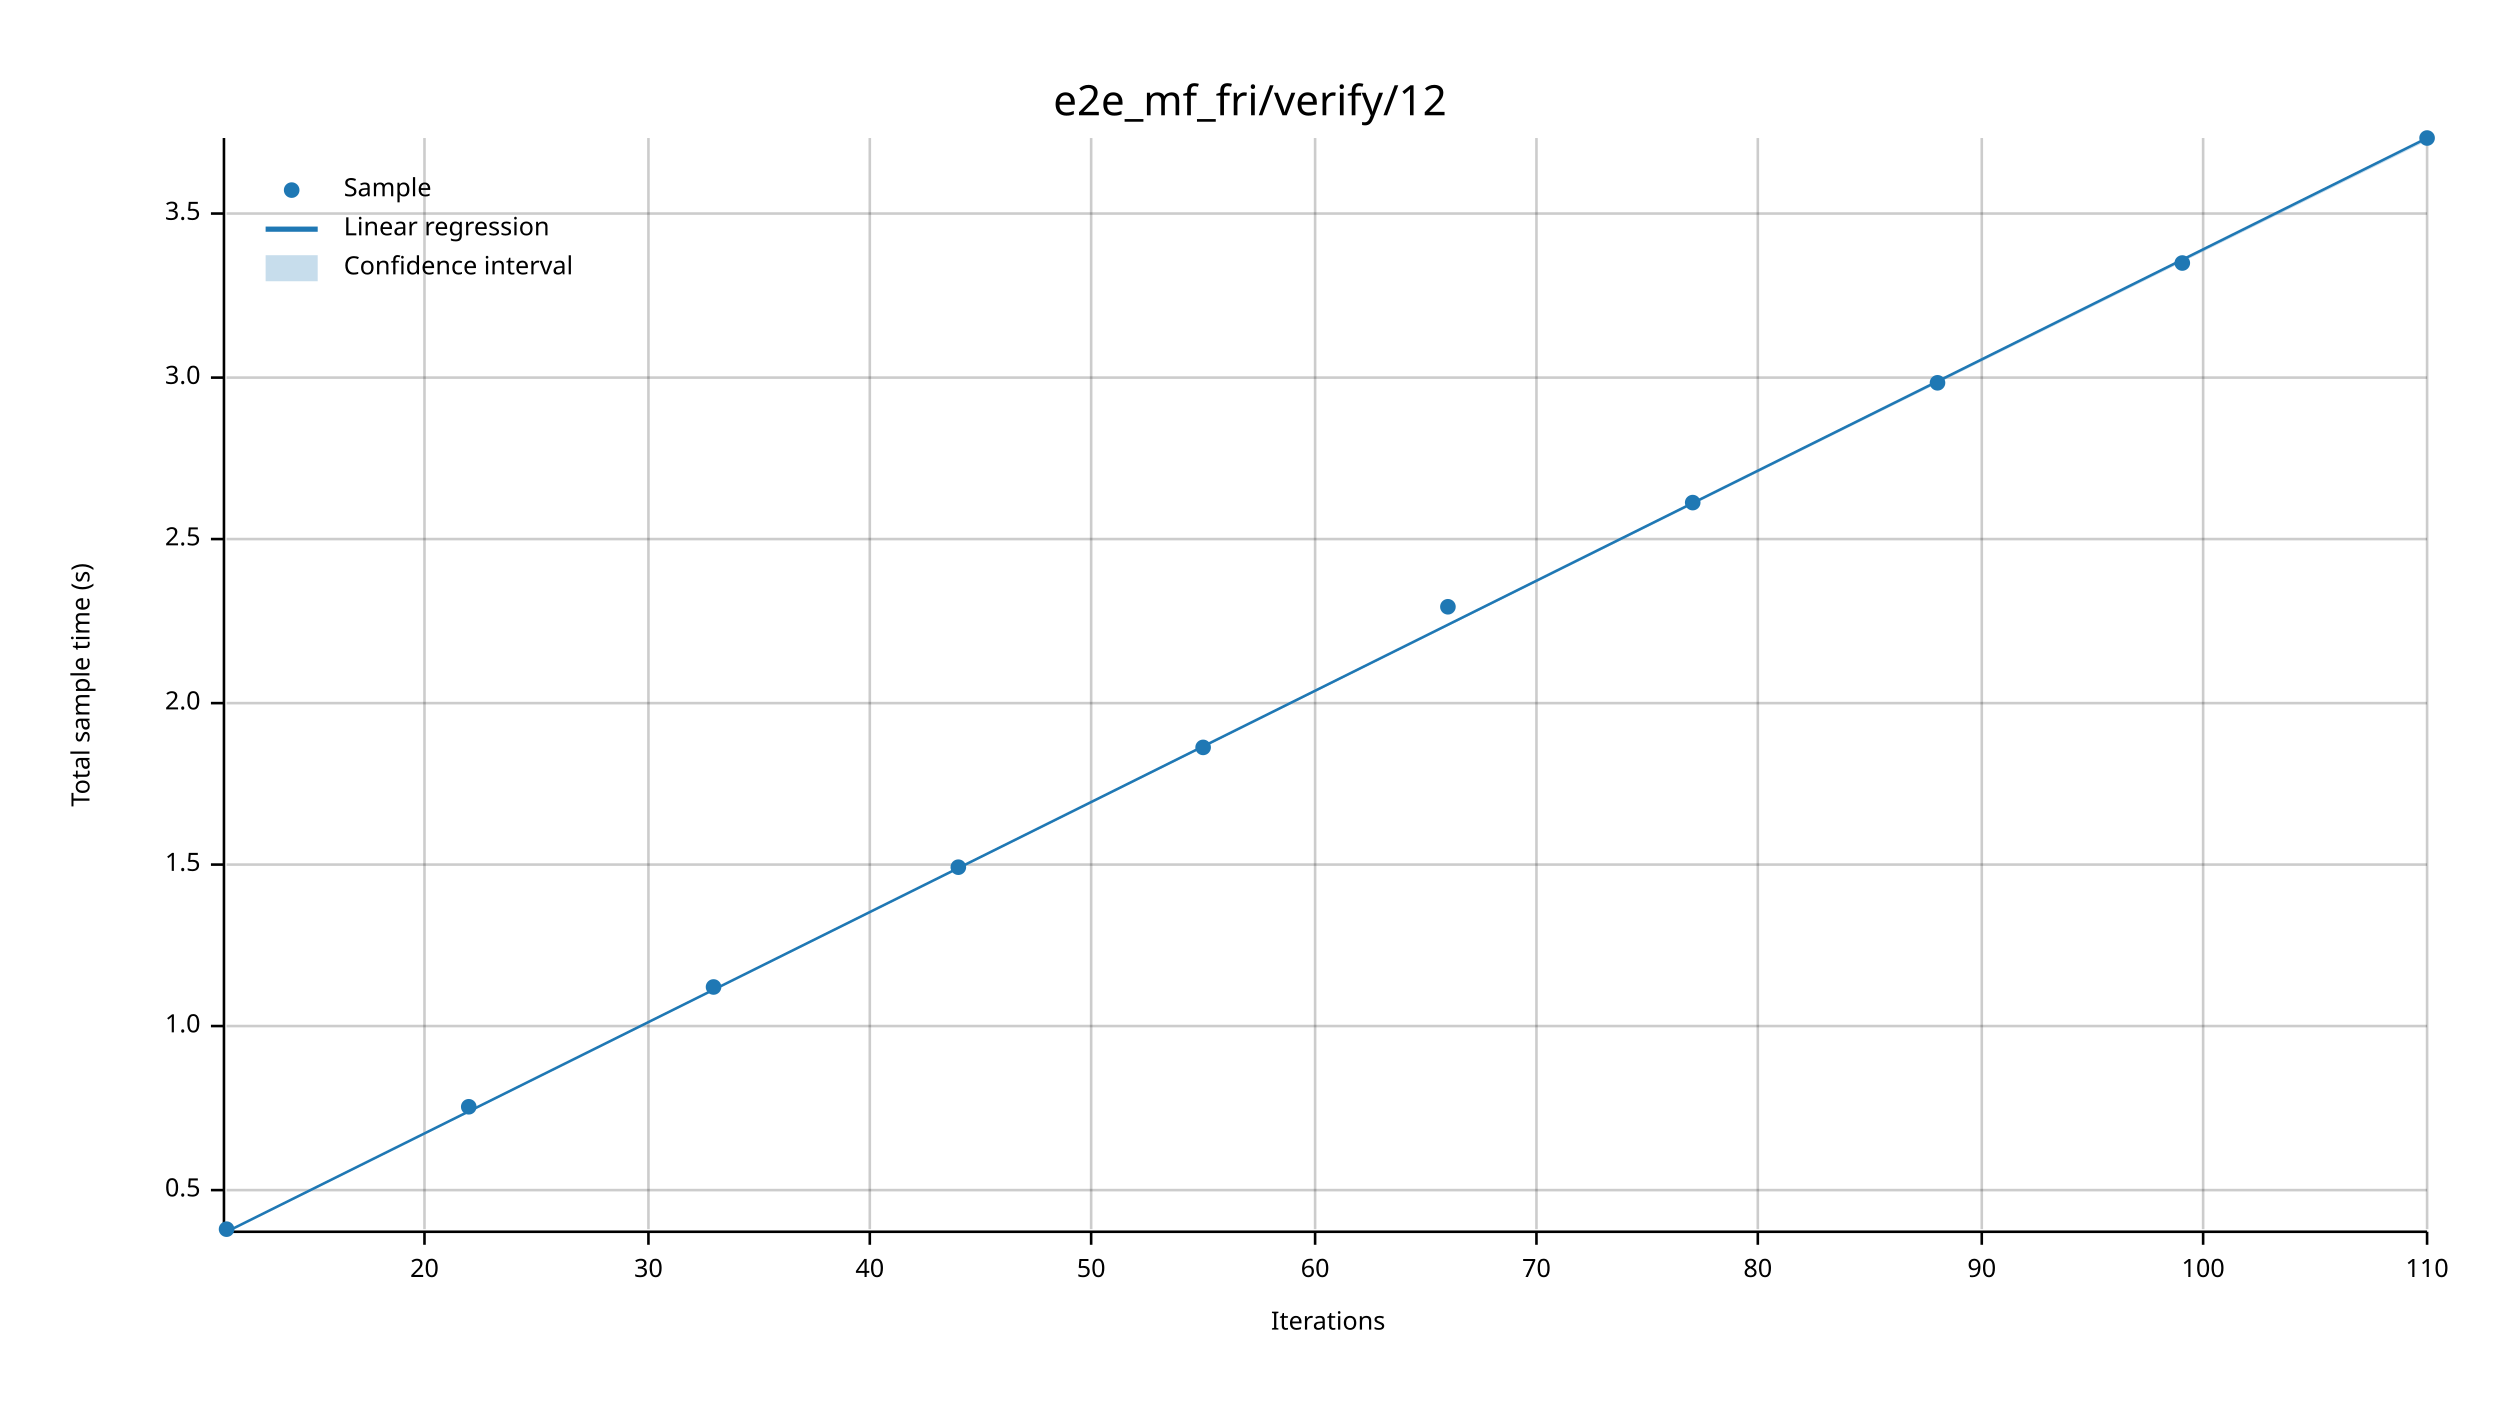
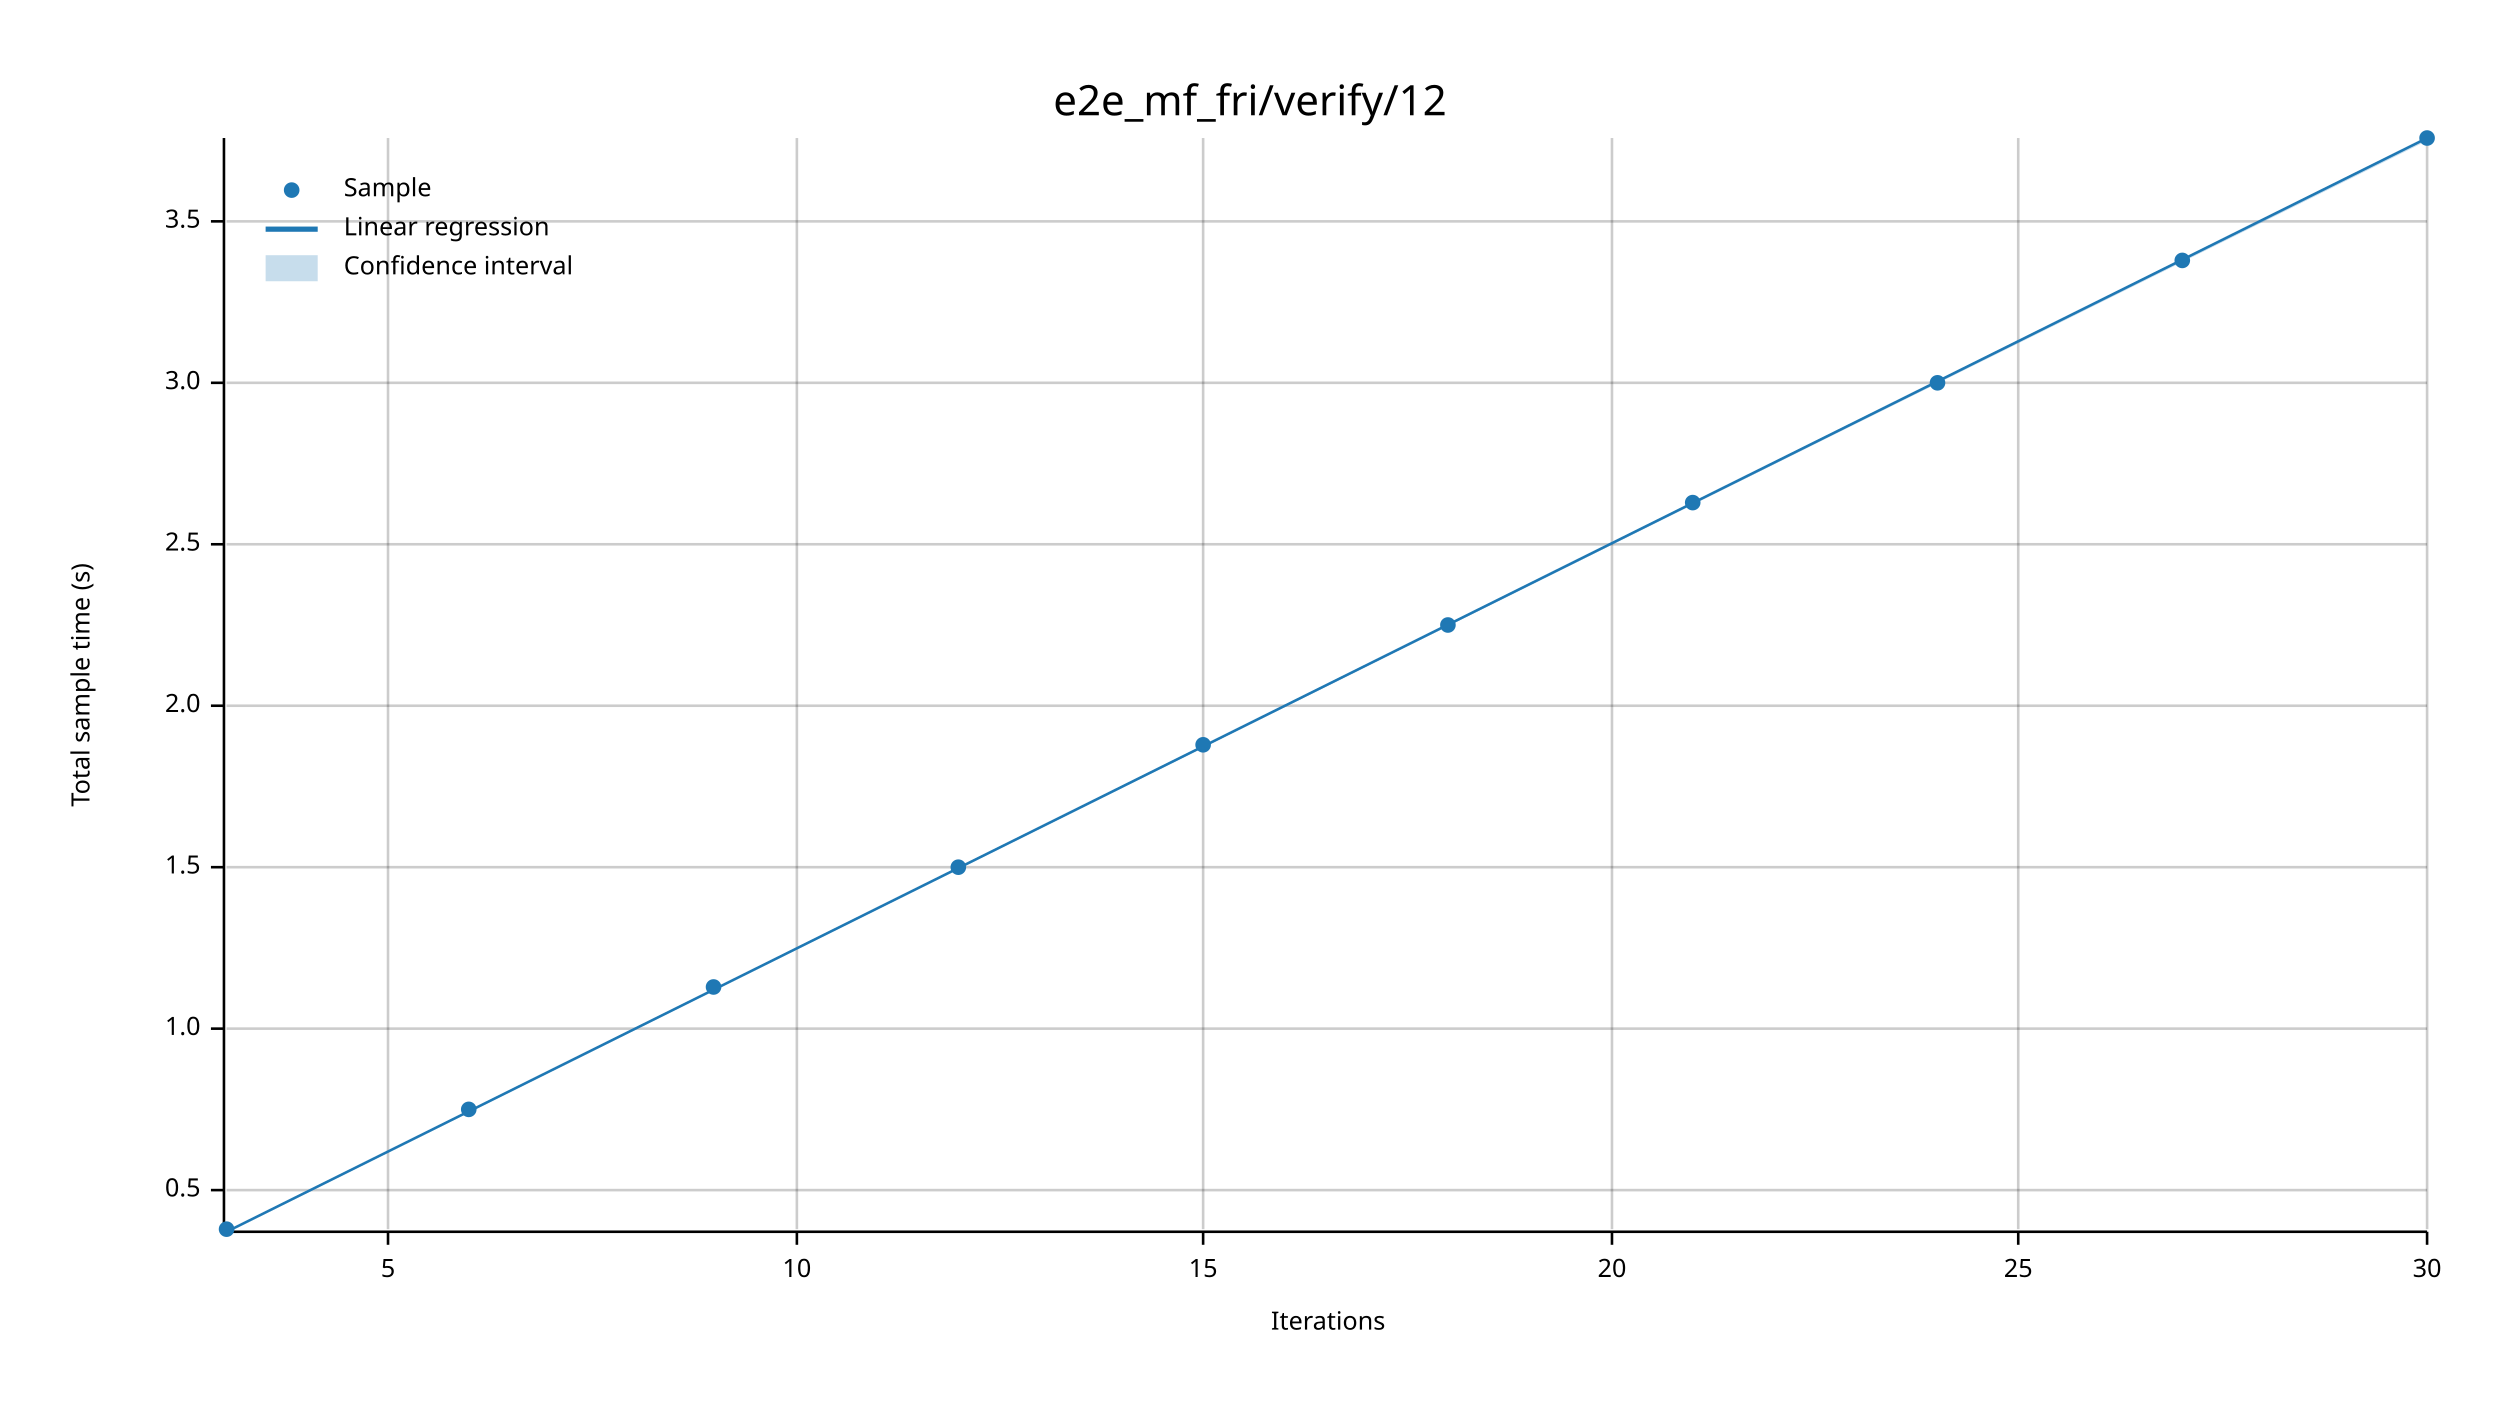
<svg xmlns="http://www.w3.org/2000/svg" width="960" height="540" viewBox="0 0 960 540">
  <text x="480" y="32" dy="0.76em" text-anchor="middle" font-family="sans-serif" font-size="16.129" opacity="1" fill="#000000">
e2e_mf_fri/verify/12
</text>
  <text x="27" y="263" dy="0.76em" text-anchor="middle" font-family="sans-serif" font-size="9.677" opacity="1" fill="#000000" transform="rotate(270, 27, 263)">
Total sample time (s)
</text>
  <text x="510" y="513" dy="-0.5ex" text-anchor="middle" font-family="sans-serif" font-size="9.677" opacity="1" fill="#000000">
Iterations
</text>
-   <line opacity="0.2" stroke="#000000" stroke-width="1" x1="163" y1="472" x2="163" y2="53" />
-   <line opacity="0.2" stroke="#000000" stroke-width="1" x1="249" y1="472" x2="249" y2="53" />
-   <line opacity="0.2" stroke="#000000" stroke-width="1" x1="334" y1="472" x2="334" y2="53" />
-   <line opacity="0.2" stroke="#000000" stroke-width="1" x1="419" y1="472" x2="419" y2="53" />
-   <line opacity="0.2" stroke="#000000" stroke-width="1" x1="505" y1="472" x2="505" y2="53" />
-   <line opacity="0.2" stroke="#000000" stroke-width="1" x1="590" y1="472" x2="590" y2="53" />
-   <line opacity="0.2" stroke="#000000" stroke-width="1" x1="675" y1="472" x2="675" y2="53" />
-   <line opacity="0.2" stroke="#000000" stroke-width="1" x1="761" y1="472" x2="761" y2="53" />
-   <line opacity="0.2" stroke="#000000" stroke-width="1" x1="846" y1="472" x2="846" y2="53" />
+   <line opacity="0.2" stroke="#000000" stroke-width="1" x1="149" y1="472" x2="149" y2="53" />
+   <line opacity="0.2" stroke="#000000" stroke-width="1" x1="306" y1="472" x2="306" y2="53" />
+   <line opacity="0.2" stroke="#000000" stroke-width="1" x1="462" y1="472" x2="462" y2="53" />
+   <line opacity="0.2" stroke="#000000" stroke-width="1" x1="619" y1="472" x2="619" y2="53" />
+   <line opacity="0.2" stroke="#000000" stroke-width="1" x1="775" y1="472" x2="775" y2="53" />
  <line opacity="0.2" stroke="#000000" stroke-width="1" x1="932" y1="472" x2="932" y2="53" />
  <line opacity="0.2" stroke="#000000" stroke-width="1" x1="87" y1="457" x2="932" y2="457" />
-   <line opacity="0.2" stroke="#000000" stroke-width="1" x1="87" y1="394" x2="932" y2="394" />
-   <line opacity="0.2" stroke="#000000" stroke-width="1" x1="87" y1="332" x2="932" y2="332" />
-   <line opacity="0.2" stroke="#000000" stroke-width="1" x1="87" y1="270" x2="932" y2="270" />
-   <line opacity="0.2" stroke="#000000" stroke-width="1" x1="87" y1="207" x2="932" y2="207" />
-   <line opacity="0.2" stroke="#000000" stroke-width="1" x1="87" y1="145" x2="932" y2="145" />
-   <line opacity="0.2" stroke="#000000" stroke-width="1" x1="87" y1="82" x2="932" y2="82" />
+   <line opacity="0.2" stroke="#000000" stroke-width="1" x1="87" y1="395" x2="932" y2="395" />
+   <line opacity="0.2" stroke="#000000" stroke-width="1" x1="87" y1="333" x2="932" y2="333" />
+   <line opacity="0.2" stroke="#000000" stroke-width="1" x1="87" y1="271" x2="932" y2="271" />
+   <line opacity="0.2" stroke="#000000" stroke-width="1" x1="87" y1="209" x2="932" y2="209" />
+   <line opacity="0.2" stroke="#000000" stroke-width="1" x1="87" y1="147" x2="932" y2="147" />
+   <line opacity="0.2" stroke="#000000" stroke-width="1" x1="87" y1="85" x2="932" y2="85" />
  <polyline fill="none" opacity="1" stroke="#000000" stroke-width="1" points="86,53 86,472 " />
  <text x="77" y="457" dy="0.5ex" text-anchor="end" font-family="sans-serif" font-size="9.677" opacity="1" fill="#000000">
0.5
</text>
  <polyline fill="none" opacity="1" stroke="#000000" stroke-width="1" points="81,457 86,457 " />
-   <text x="77" y="394" dy="0.5ex" text-anchor="end" font-family="sans-serif" font-size="9.677" opacity="1" fill="#000000">
+   <text x="77" y="395" dy="0.5ex" text-anchor="end" font-family="sans-serif" font-size="9.677" opacity="1" fill="#000000">
1.0
</text>
-   <polyline fill="none" opacity="1" stroke="#000000" stroke-width="1" points="81,394 86,394 " />
-   <text x="77" y="332" dy="0.5ex" text-anchor="end" font-family="sans-serif" font-size="9.677" opacity="1" fill="#000000">
+   <polyline fill="none" opacity="1" stroke="#000000" stroke-width="1" points="81,395 86,395 " />
+   <text x="77" y="333" dy="0.5ex" text-anchor="end" font-family="sans-serif" font-size="9.677" opacity="1" fill="#000000">
1.5
</text>
-   <polyline fill="none" opacity="1" stroke="#000000" stroke-width="1" points="81,332 86,332 " />
-   <text x="77" y="270" dy="0.5ex" text-anchor="end" font-family="sans-serif" font-size="9.677" opacity="1" fill="#000000">
+   <polyline fill="none" opacity="1" stroke="#000000" stroke-width="1" points="81,333 86,333 " />
+   <text x="77" y="271" dy="0.5ex" text-anchor="end" font-family="sans-serif" font-size="9.677" opacity="1" fill="#000000">
2.0
</text>
-   <polyline fill="none" opacity="1" stroke="#000000" stroke-width="1" points="81,270 86,270 " />
-   <text x="77" y="207" dy="0.5ex" text-anchor="end" font-family="sans-serif" font-size="9.677" opacity="1" fill="#000000">
+   <polyline fill="none" opacity="1" stroke="#000000" stroke-width="1" points="81,271 86,271 " />
+   <text x="77" y="209" dy="0.5ex" text-anchor="end" font-family="sans-serif" font-size="9.677" opacity="1" fill="#000000">
2.5
</text>
-   <polyline fill="none" opacity="1" stroke="#000000" stroke-width="1" points="81,207 86,207 " />
-   <text x="77" y="145" dy="0.5ex" text-anchor="end" font-family="sans-serif" font-size="9.677" opacity="1" fill="#000000">
+   <polyline fill="none" opacity="1" stroke="#000000" stroke-width="1" points="81,209 86,209 " />
+   <text x="77" y="147" dy="0.5ex" text-anchor="end" font-family="sans-serif" font-size="9.677" opacity="1" fill="#000000">
3.0
</text>
-   <polyline fill="none" opacity="1" stroke="#000000" stroke-width="1" points="81,145 86,145 " />
-   <text x="77" y="82" dy="0.5ex" text-anchor="end" font-family="sans-serif" font-size="9.677" opacity="1" fill="#000000">
+   <polyline fill="none" opacity="1" stroke="#000000" stroke-width="1" points="81,147 86,147 " />
+   <text x="77" y="85" dy="0.5ex" text-anchor="end" font-family="sans-serif" font-size="9.677" opacity="1" fill="#000000">
3.5
</text>
-   <polyline fill="none" opacity="1" stroke="#000000" stroke-width="1" points="81,82 86,82 " />
+   <polyline fill="none" opacity="1" stroke="#000000" stroke-width="1" points="81,85 86,85 " />
  <polyline fill="none" opacity="1" stroke="#000000" stroke-width="1" points="87,473 932,473 " />
-   <text x="163" y="483" dy="0.76em" text-anchor="middle" font-family="sans-serif" font-size="9.677" opacity="1" fill="#000000">
+   <text x="149" y="483" dy="0.76em" text-anchor="middle" font-family="sans-serif" font-size="9.677" opacity="1" fill="#000000">
+ 5
+ </text>
+   <polyline fill="none" opacity="1" stroke="#000000" stroke-width="1" points="149,473 149,478 " />
+   <text x="306" y="483" dy="0.76em" text-anchor="middle" font-family="sans-serif" font-size="9.677" opacity="1" fill="#000000">
+ 10
+ </text>
+   <polyline fill="none" opacity="1" stroke="#000000" stroke-width="1" points="306,473 306,478 " />
+   <text x="462" y="483" dy="0.76em" text-anchor="middle" font-family="sans-serif" font-size="9.677" opacity="1" fill="#000000">
+ 15
+ </text>
+   <polyline fill="none" opacity="1" stroke="#000000" stroke-width="1" points="462,473 462,478 " />
+   <text x="619" y="483" dy="0.76em" text-anchor="middle" font-family="sans-serif" font-size="9.677" opacity="1" fill="#000000">
20
</text>
-   <polyline fill="none" opacity="1" stroke="#000000" stroke-width="1" points="163,473 163,478 " />
-   <text x="249" y="483" dy="0.76em" text-anchor="middle" font-family="sans-serif" font-size="9.677" opacity="1" fill="#000000">
+   <polyline fill="none" opacity="1" stroke="#000000" stroke-width="1" points="619,473 619,478 " />
+   <text x="775" y="483" dy="0.76em" text-anchor="middle" font-family="sans-serif" font-size="9.677" opacity="1" fill="#000000">
+ 25
+ </text>
+   <polyline fill="none" opacity="1" stroke="#000000" stroke-width="1" points="775,473 775,478 " />
+   <text x="932" y="483" dy="0.76em" text-anchor="middle" font-family="sans-serif" font-size="9.677" opacity="1" fill="#000000">
30
- </text>
-   <polyline fill="none" opacity="1" stroke="#000000" stroke-width="1" points="249,473 249,478 " />
-   <text x="334" y="483" dy="0.76em" text-anchor="middle" font-family="sans-serif" font-size="9.677" opacity="1" fill="#000000">
- 40
- </text>
-   <polyline fill="none" opacity="1" stroke="#000000" stroke-width="1" points="334,473 334,478 " />
-   <text x="419" y="483" dy="0.76em" text-anchor="middle" font-family="sans-serif" font-size="9.677" opacity="1" fill="#000000">
- 50
- </text>
-   <polyline fill="none" opacity="1" stroke="#000000" stroke-width="1" points="419,473 419,478 " />
-   <text x="505" y="483" dy="0.76em" text-anchor="middle" font-family="sans-serif" font-size="9.677" opacity="1" fill="#000000">
- 60
- </text>
-   <polyline fill="none" opacity="1" stroke="#000000" stroke-width="1" points="505,473 505,478 " />
-   <text x="590" y="483" dy="0.76em" text-anchor="middle" font-family="sans-serif" font-size="9.677" opacity="1" fill="#000000">
- 70
- </text>
-   <polyline fill="none" opacity="1" stroke="#000000" stroke-width="1" points="590,473 590,478 " />
-   <text x="675" y="483" dy="0.76em" text-anchor="middle" font-family="sans-serif" font-size="9.677" opacity="1" fill="#000000">
- 80
- </text>
-   <polyline fill="none" opacity="1" stroke="#000000" stroke-width="1" points="675,473 675,478 " />
-   <text x="761" y="483" dy="0.76em" text-anchor="middle" font-family="sans-serif" font-size="9.677" opacity="1" fill="#000000">
- 90
- </text>
-   <polyline fill="none" opacity="1" stroke="#000000" stroke-width="1" points="761,473 761,478 " />
-   <text x="846" y="483" dy="0.76em" text-anchor="middle" font-family="sans-serif" font-size="9.677" opacity="1" fill="#000000">
- 100
- </text>
-   <polyline fill="none" opacity="1" stroke="#000000" stroke-width="1" points="846,473 846,478 " />
-   <text x="932" y="483" dy="0.76em" text-anchor="middle" font-family="sans-serif" font-size="9.677" opacity="1" fill="#000000">
- 110
</text>
  <polyline fill="none" opacity="1" stroke="#000000" stroke-width="1" points="932,473 932,478 " />
  <circle cx="87" cy="472" r="3" opacity="1" fill="#1F78B4" stroke="none" stroke-width="1" />
-   <circle cx="180" cy="425" r="3" opacity="1" fill="#1F78B4" stroke="none" stroke-width="1" />
+   <circle cx="180" cy="426" r="3" opacity="1" fill="#1F78B4" stroke="none" stroke-width="1" />
  <circle cx="274" cy="379" r="3" opacity="1" fill="#1F78B4" stroke="none" stroke-width="1" />
  <circle cx="368" cy="333" r="3" opacity="1" fill="#1F78B4" stroke="none" stroke-width="1" />
-   <circle cx="462" cy="287" r="3" opacity="1" fill="#1F78B4" stroke="none" stroke-width="1" />
-   <circle cx="556" cy="233" r="3" opacity="1" fill="#1F78B4" stroke="none" stroke-width="1" />
+   <circle cx="462" cy="286" r="3" opacity="1" fill="#1F78B4" stroke="none" stroke-width="1" />
+   <circle cx="556" cy="240" r="3" opacity="1" fill="#1F78B4" stroke="none" stroke-width="1" />
  <circle cx="650" cy="193" r="3" opacity="1" fill="#1F78B4" stroke="none" stroke-width="1" />
  <circle cx="744" cy="147" r="3" opacity="1" fill="#1F78B4" stroke="none" stroke-width="1" />
-   <circle cx="838" cy="101" r="3" opacity="1" fill="#1F78B4" stroke="none" stroke-width="1" />
+   <circle cx="838" cy="100" r="3" opacity="1" fill="#1F78B4" stroke="none" stroke-width="1" />
  <circle cx="932" cy="53" r="3" opacity="1" fill="#1F78B4" stroke="none" stroke-width="1" />
  <polyline fill="none" opacity="1" stroke="#1F78B4" stroke-width="1" points="87,473 932,53 " />
  <polygon opacity="0.25" fill="#1F78B4" points="87,473 932,54 932,53 " />
  <text x="132" y="68" dy="0.76em" text-anchor="start" font-family="sans-serif" font-size="9.677" opacity="1" fill="#000000">
Sample
</text>
  <text x="132" y="83" dy="0.76em" text-anchor="start" font-family="sans-serif" font-size="9.677" opacity="1" fill="#000000">
Linear regression
</text>
  <text x="132" y="98" dy="0.76em" text-anchor="start" font-family="sans-serif" font-size="9.677" opacity="1" fill="#000000">
Confidence interval
</text>
  <circle cx="112" cy="73" r="3" opacity="1" fill="#1F78B4" stroke="none" stroke-width="1" />
  <polyline fill="none" opacity="1" stroke="#1F78B4" stroke-width="2" points="102,88 122,88 " />
  <rect x="102" y="98" width="20" height="10" opacity="0.25" fill="#1F78B4" stroke="none" />
</svg>
